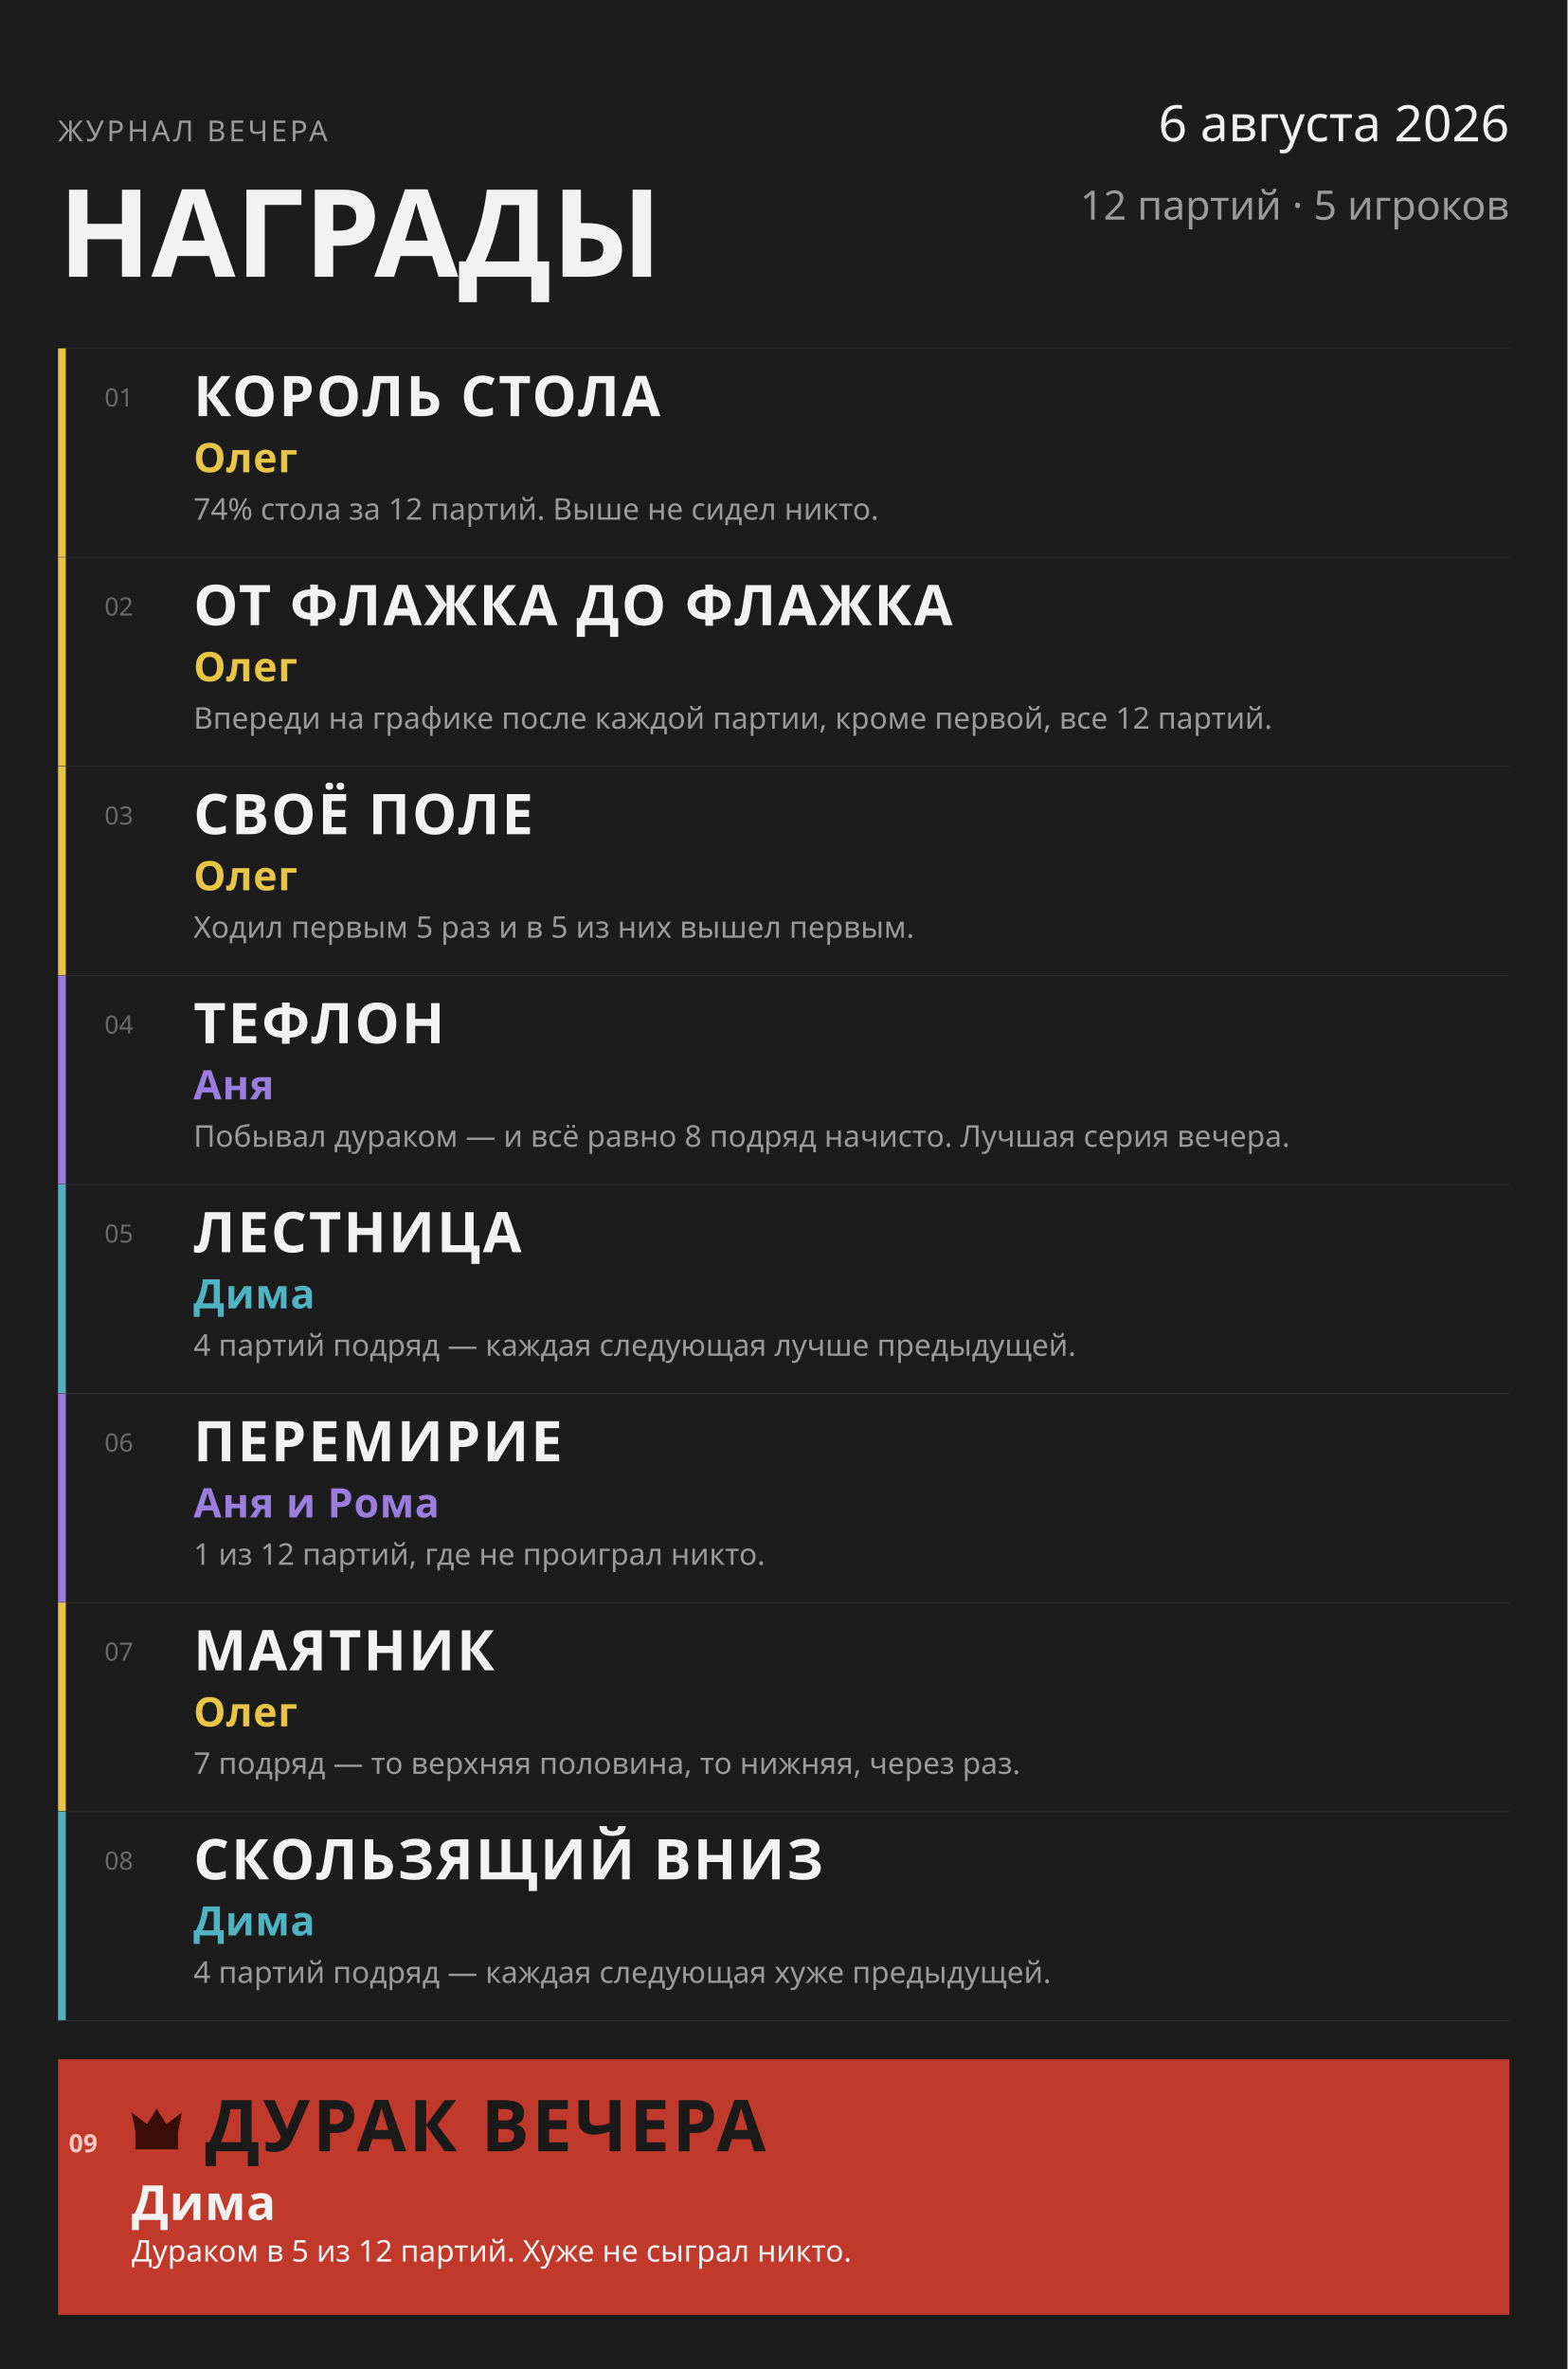
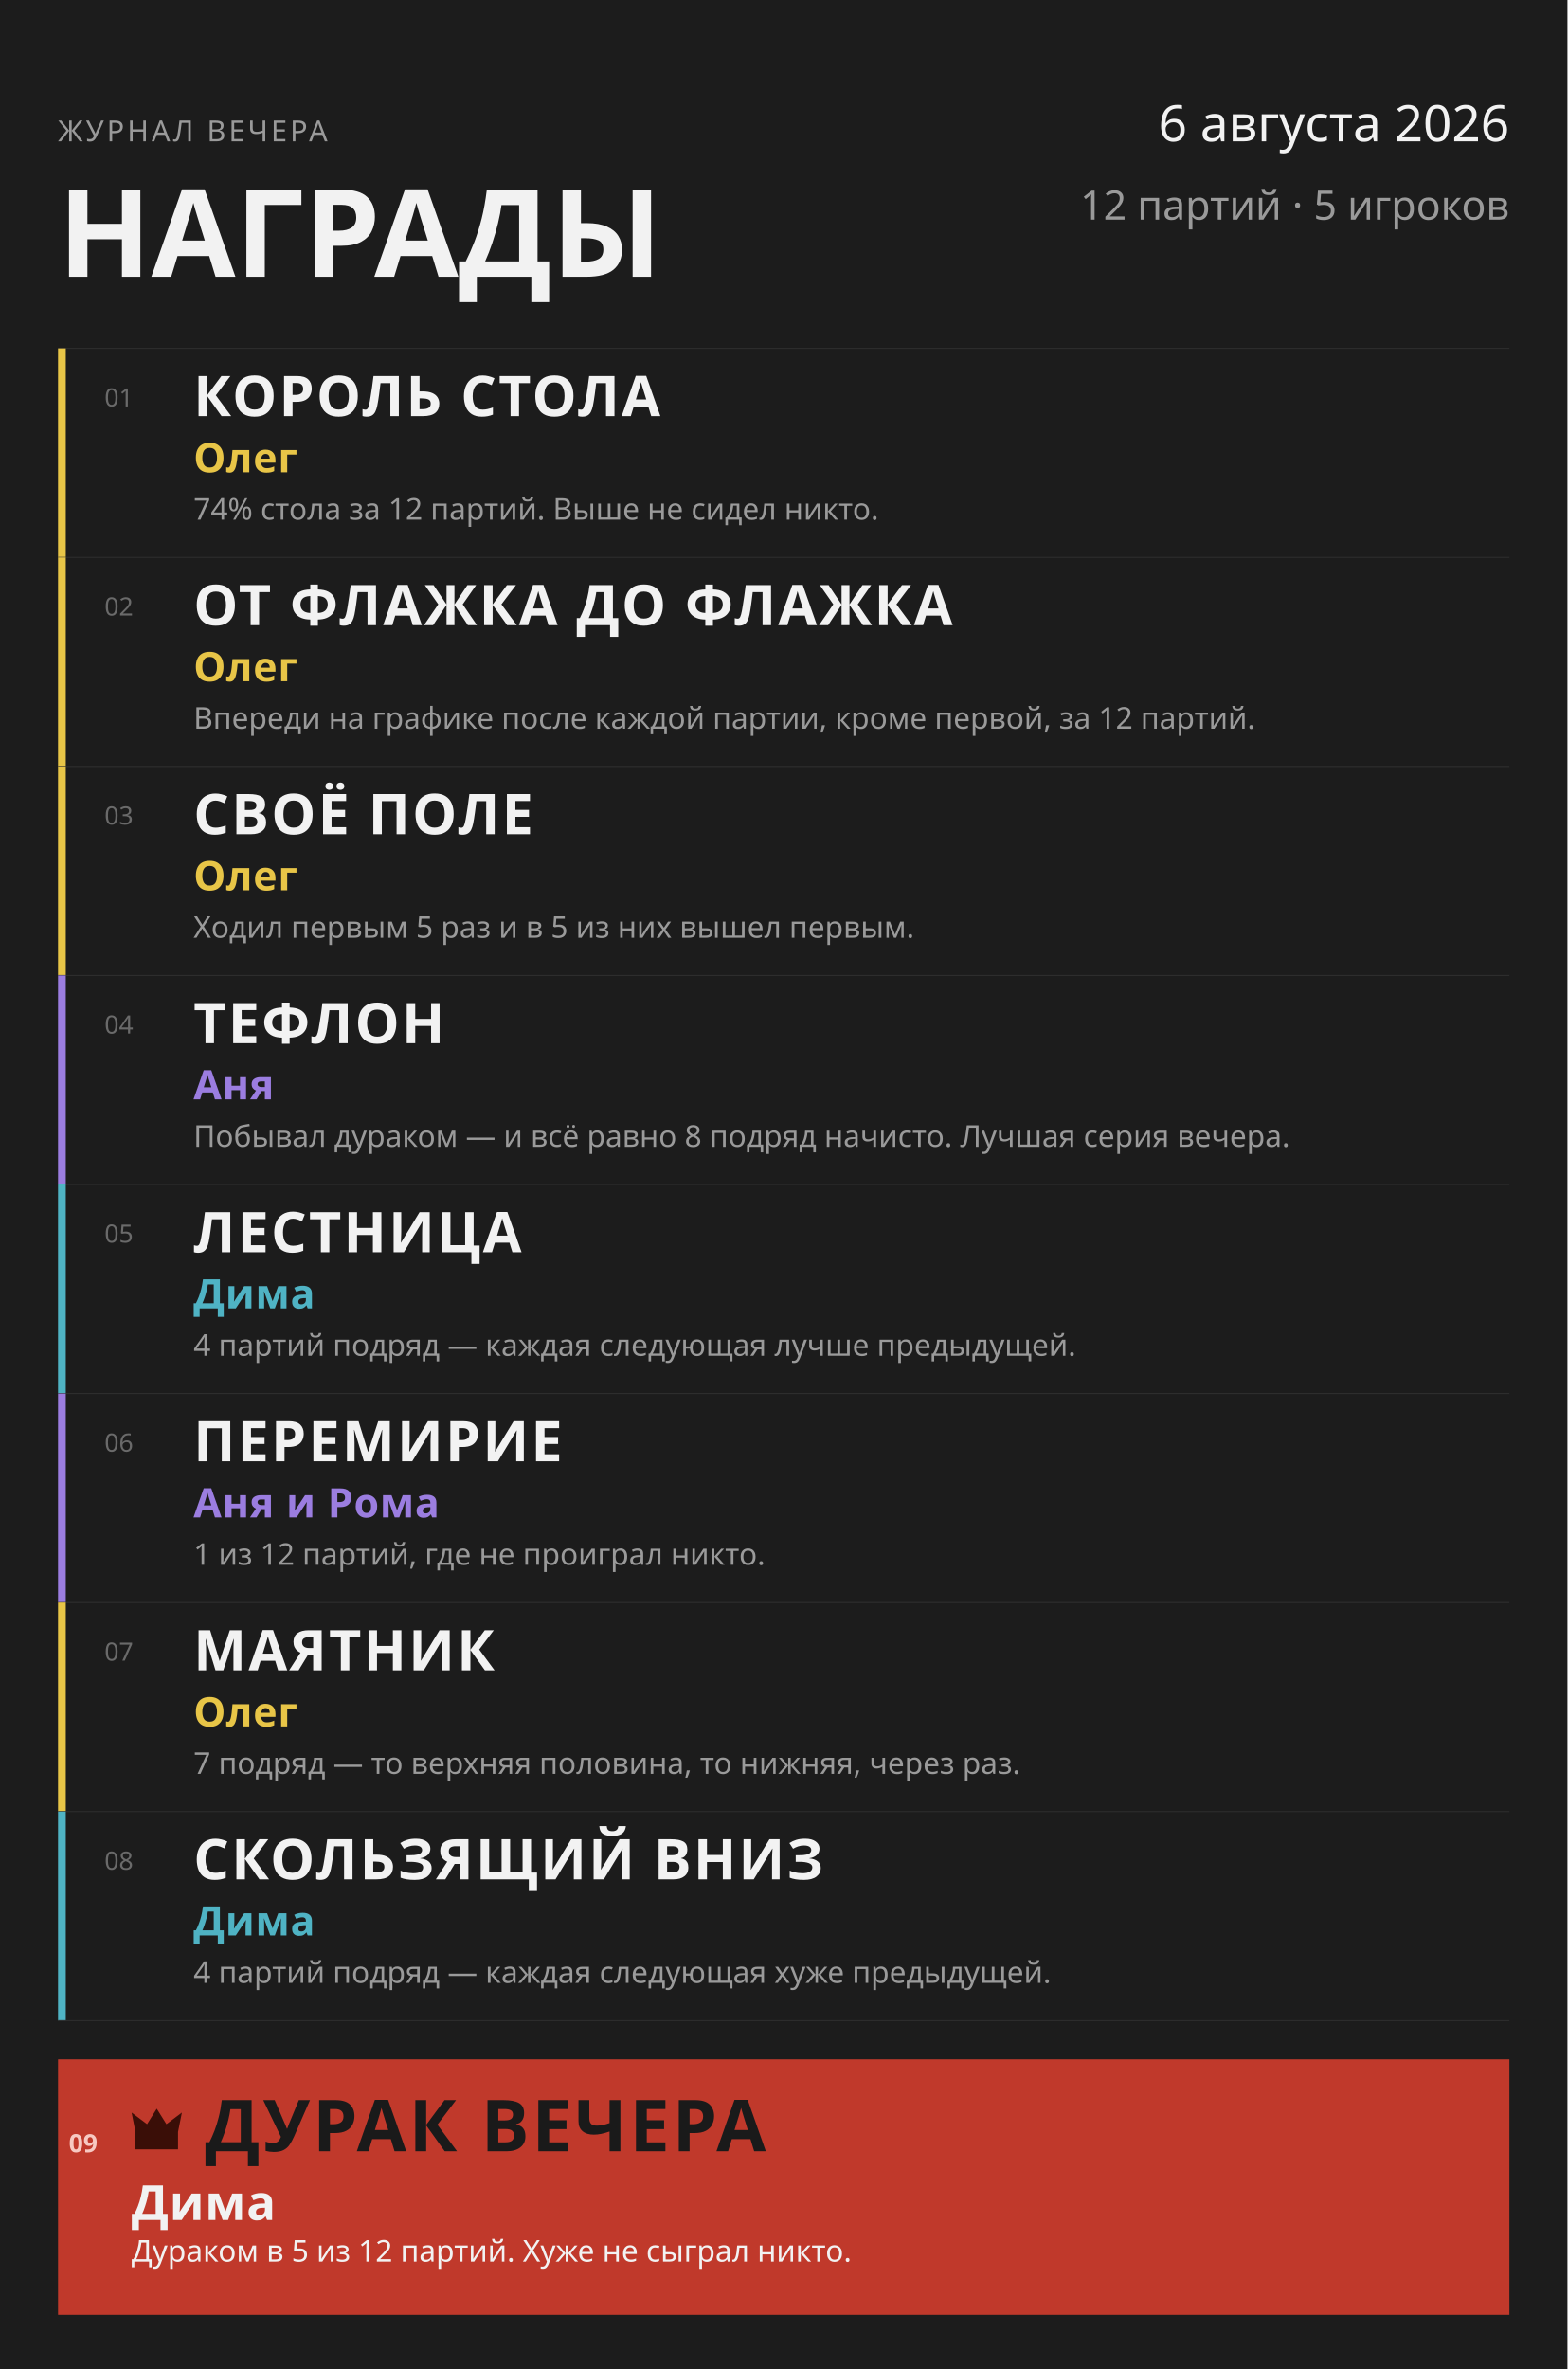
<svg xmlns="http://www.w3.org/2000/svg" width="1620" height="2448" viewBox="0 0 1620 2448">
  <rect x="0" y="0" width="1620" height="2448" fill="#1c1c1c" />
  <text x="60" y="146" fill="#9a9a9a" font-family="Noto Sans" font-size="30" letter-spacing="3">ЖУРНАЛ ВЕЧЕРА</text>
  <text x="60" y="286" fill="#f2f2f2" font-family="Noto Sans" font-weight="bold" font-size="126">НАГРАДЫ</text>
  <text x="1560" y="146" fill="#f2f2f2" font-family="Noto Sans" font-size="52" text-anchor="end">6 августа 2026</text>
  <text x="1560" y="227" fill="#9a9a9a" font-family="Noto Sans" font-size="42" text-anchor="end">12 партий · 5 игроков</text>
  <line x1="60" y1="360" x2="1560" y2="360" stroke="#2e2e2e" stroke-width="1" />
  <rect x="60" y="360" width="8" height="216" fill="#e8c547" />
  <text x="108" y="420" fill="#6a6a6a" font-family="Noto Sans" font-size="26">01</text>
  <text x="200" y="430" fill="#f2f2f2" font-family="Noto Sans" font-weight="bold" font-size="58" letter-spacing="2.2">КОРОЛЬ СТОЛА</text>
  <text x="200" y="488" fill="#e8c547" font-family="Noto Sans" font-weight="bold" font-size="42" letter-spacing="0.8">Олег</text>
  <text x="200" y="537" fill="#9a9a9a" font-family="Noto Sans" font-size="31">74% стола за 12 партий. Выше не сидел никто.</text>
  <line x1="60" y1="576" x2="1560" y2="576" stroke="#2e2e2e" stroke-width="1" />
  <rect x="60" y="576" width="8" height="216" fill="#e8c547" />
  <text x="108" y="636" fill="#6a6a6a" font-family="Noto Sans" font-size="26">02</text>
  <text x="200" y="646" fill="#f2f2f2" font-family="Noto Sans" font-weight="bold" font-size="58" letter-spacing="2.2">ОТ ФЛАЖКА ДО ФЛАЖКА</text>
  <text x="200" y="704" fill="#e8c547" font-family="Noto Sans" font-weight="bold" font-size="42" letter-spacing="0.8">Олег</text>
-   <text x="200" y="753" fill="#9a9a9a" font-family="Noto Sans" font-size="31">Впереди на графике после каждой партии, кроме первой, все 12 партий.</text>
+   <text x="200" y="753" fill="#9a9a9a" font-family="Noto Sans" font-size="31">Впереди на графике после каждой партии, кроме первой, за 12 партий.</text>
  <line x1="60" y1="792" x2="1560" y2="792" stroke="#2e2e2e" stroke-width="1" />
  <rect x="60" y="792" width="8" height="216" fill="#e8c547" />
  <text x="108" y="852" fill="#6a6a6a" font-family="Noto Sans" font-size="26">03</text>
  <text x="200" y="862" fill="#f2f2f2" font-family="Noto Sans" font-weight="bold" font-size="58" letter-spacing="2.2">СВОЁ ПОЛЕ</text>
  <text x="200" y="920" fill="#e8c547" font-family="Noto Sans" font-weight="bold" font-size="42" letter-spacing="0.8">Олег</text>
  <text x="200" y="969" fill="#9a9a9a" font-family="Noto Sans" font-size="31">Ходил первым 5 раз и в 5 из них вышел первым.</text>
  <line x1="60" y1="1008" x2="1560" y2="1008" stroke="#2e2e2e" stroke-width="1" />
  <rect x="60" y="1008" width="8" height="216" fill="#9b7de0" />
  <text x="108" y="1068" fill="#6a6a6a" font-family="Noto Sans" font-size="26">04</text>
  <text x="200" y="1078" fill="#f2f2f2" font-family="Noto Sans" font-weight="bold" font-size="58" letter-spacing="2.2">ТЕФЛОН</text>
  <text x="200" y="1136" fill="#9b7de0" font-family="Noto Sans" font-weight="bold" font-size="42" letter-spacing="0.8">Аня</text>
  <text x="200" y="1185" fill="#9a9a9a" font-family="Noto Sans" font-size="31">Побывал дураком — и всё равно 8 подряд начисто. Лучшая серия вечера.</text>
  <line x1="60" y1="1224" x2="1560" y2="1224" stroke="#2e2e2e" stroke-width="1" />
  <rect x="60" y="1224" width="8" height="216" fill="#4fb3c4" />
  <text x="108" y="1284" fill="#6a6a6a" font-family="Noto Sans" font-size="26">05</text>
  <text x="200" y="1294" fill="#f2f2f2" font-family="Noto Sans" font-weight="bold" font-size="58" letter-spacing="2.2">ЛЕСТНИЦА</text>
  <text x="200" y="1352" fill="#4fb3c4" font-family="Noto Sans" font-weight="bold" font-size="42" letter-spacing="0.8">Дима</text>
  <text x="200" y="1401" fill="#9a9a9a" font-family="Noto Sans" font-size="31">4 партий подряд — каждая следующая лучше предыдущей.</text>
  <line x1="60" y1="1440" x2="1560" y2="1440" stroke="#2e2e2e" stroke-width="1" />
  <rect x="60" y="1440" width="8" height="216" fill="#9b7de0" />
  <text x="108" y="1500" fill="#6a6a6a" font-family="Noto Sans" font-size="26">06</text>
  <text x="200" y="1510" fill="#f2f2f2" font-family="Noto Sans" font-weight="bold" font-size="58" letter-spacing="2.2">ПЕРЕМИРИЕ</text>
  <text x="200" y="1568" fill="#9b7de0" font-family="Noto Sans" font-weight="bold" font-size="42" letter-spacing="0.8">Аня и Рома</text>
  <text x="200" y="1617" fill="#9a9a9a" font-family="Noto Sans" font-size="31">1 из 12 партий, где не проиграл никто.</text>
  <line x1="60" y1="1656" x2="1560" y2="1656" stroke="#2e2e2e" stroke-width="1" />
  <rect x="60" y="1656" width="8" height="216" fill="#e8c547" />
  <text x="108" y="1716" fill="#6a6a6a" font-family="Noto Sans" font-size="26">07</text>
  <text x="200" y="1726" fill="#f2f2f2" font-family="Noto Sans" font-weight="bold" font-size="58" letter-spacing="2.2">МАЯТНИК</text>
  <text x="200" y="1784" fill="#e8c547" font-family="Noto Sans" font-weight="bold" font-size="42" letter-spacing="0.8">Олег</text>
  <text x="200" y="1833" fill="#9a9a9a" font-family="Noto Sans" font-size="31">7 подряд — то верхняя половина, то нижняя, через раз.</text>
  <line x1="60" y1="1872" x2="1560" y2="1872" stroke="#2e2e2e" stroke-width="1" />
  <rect x="60" y="1872" width="8" height="216" fill="#4fb3c4" />
  <text x="108" y="1932" fill="#6a6a6a" font-family="Noto Sans" font-size="26">08</text>
  <text x="200" y="1942" fill="#f2f2f2" font-family="Noto Sans" font-weight="bold" font-size="58" letter-spacing="2.2">СКОЛЬЗЯЩИЙ ВНИЗ</text>
  <text x="200" y="2000" fill="#4fb3c4" font-family="Noto Sans" font-weight="bold" font-size="42" letter-spacing="0.8">Дима</text>
  <text x="200" y="2049" fill="#9a9a9a" font-family="Noto Sans" font-size="31">4 партий подряд — каждая следующая хуже предыдущей.</text>
  <line x1="60" y1="2088" x2="1560" y2="2088" stroke="#2e2e2e" stroke-width="1" />
  <rect x="60" y="2128" width="1500" height="264" fill="#c0392b" />
  <text x="86" y="2224" fill="#f7c9c2" font-family="Noto Sans" font-weight="bold" font-size="26" text-anchor="middle">09</text>
  <path d="M2 21 L2 12 L0 2 L8 8 L13 0 L18 8 L26 2 L24 12 L24 21 Z" fill="#3a0e07" transform="translate(136 2179) scale(2)" />
  <text x="212" y="2223" fill="#1a1a1a" font-family="Noto Sans" font-weight="bold" font-size="74" letter-spacing="2.8">ДУРАК ВЕЧЕРА</text>
  <text x="136" y="2294" fill="#f2f2f2" font-family="Noto Sans" font-weight="bold" font-size="50" letter-spacing="0.8">Дима</text>
  <text x="136" y="2337" fill="#f2f2f2" font-family="Noto Sans" font-size="31">Дураком в 5 из 12 партий. Хуже не сыграл никто.</text>
</svg>
